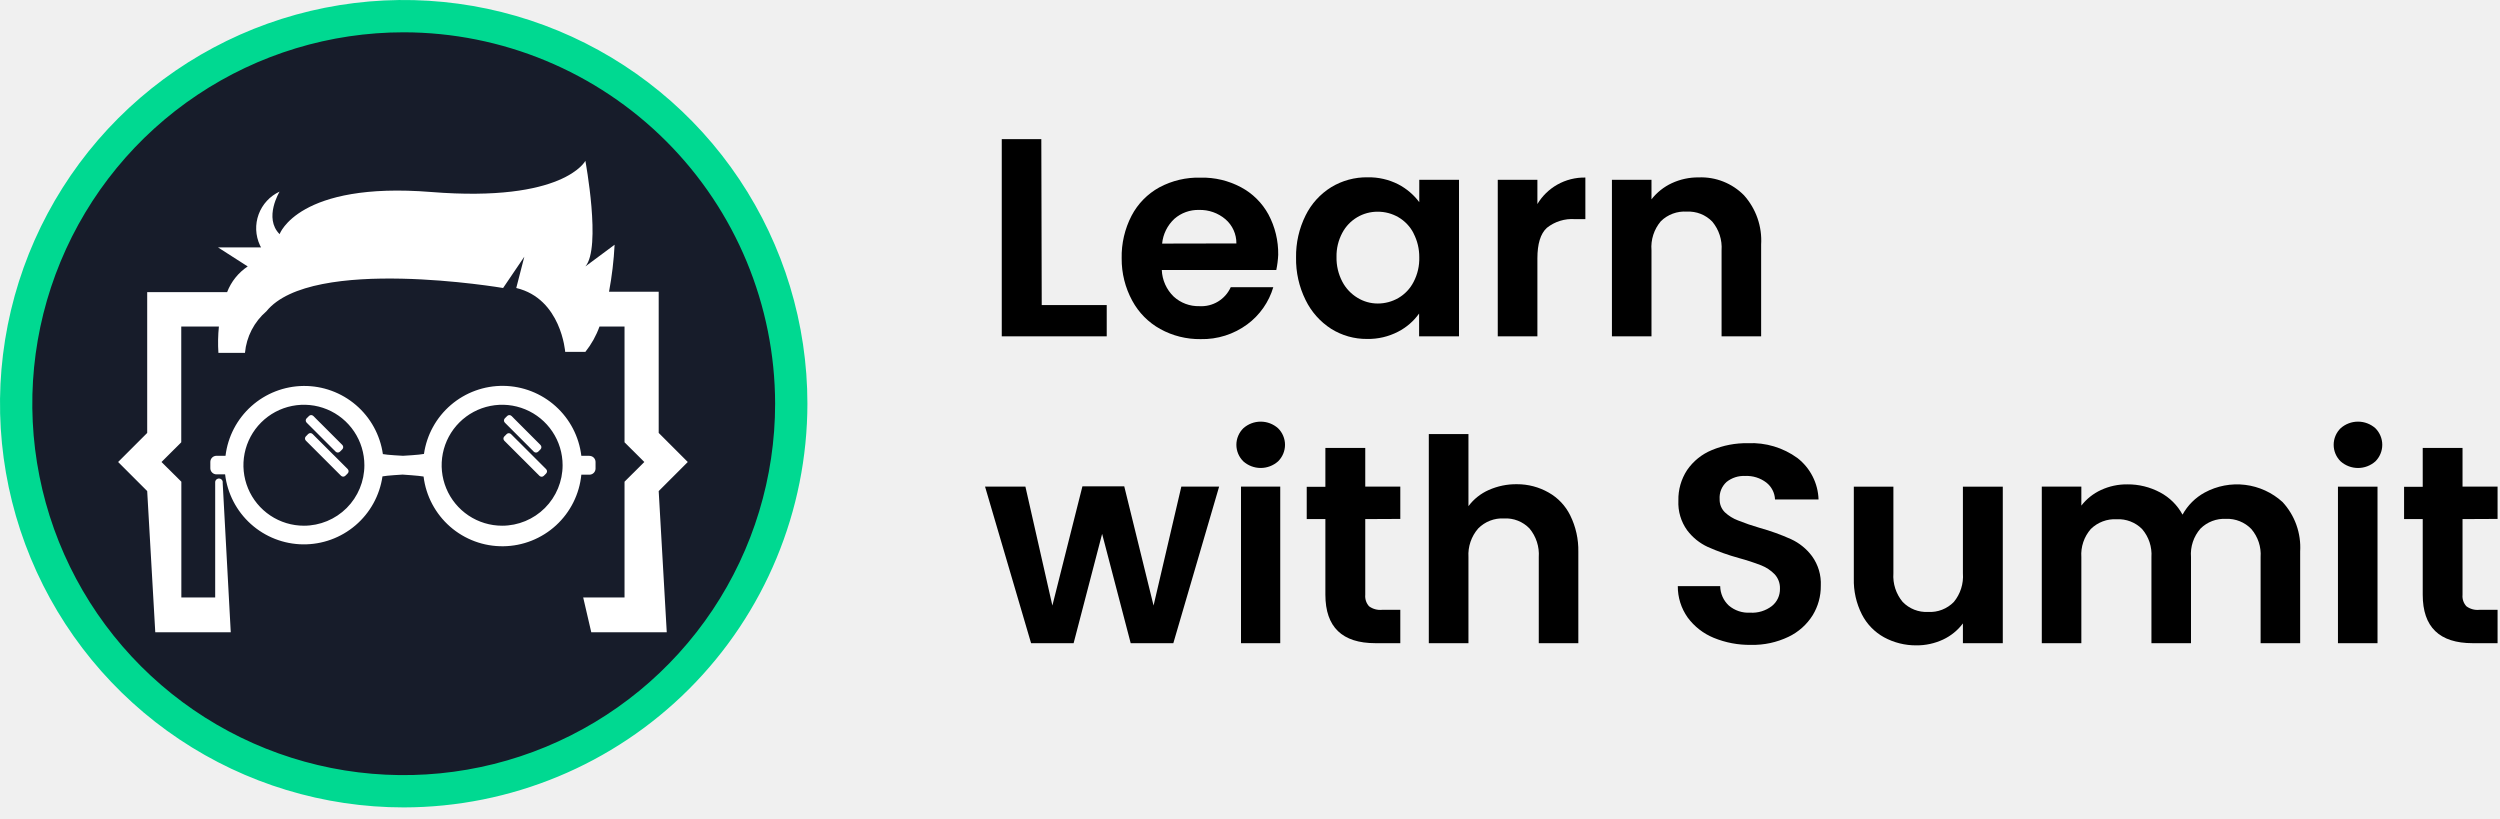
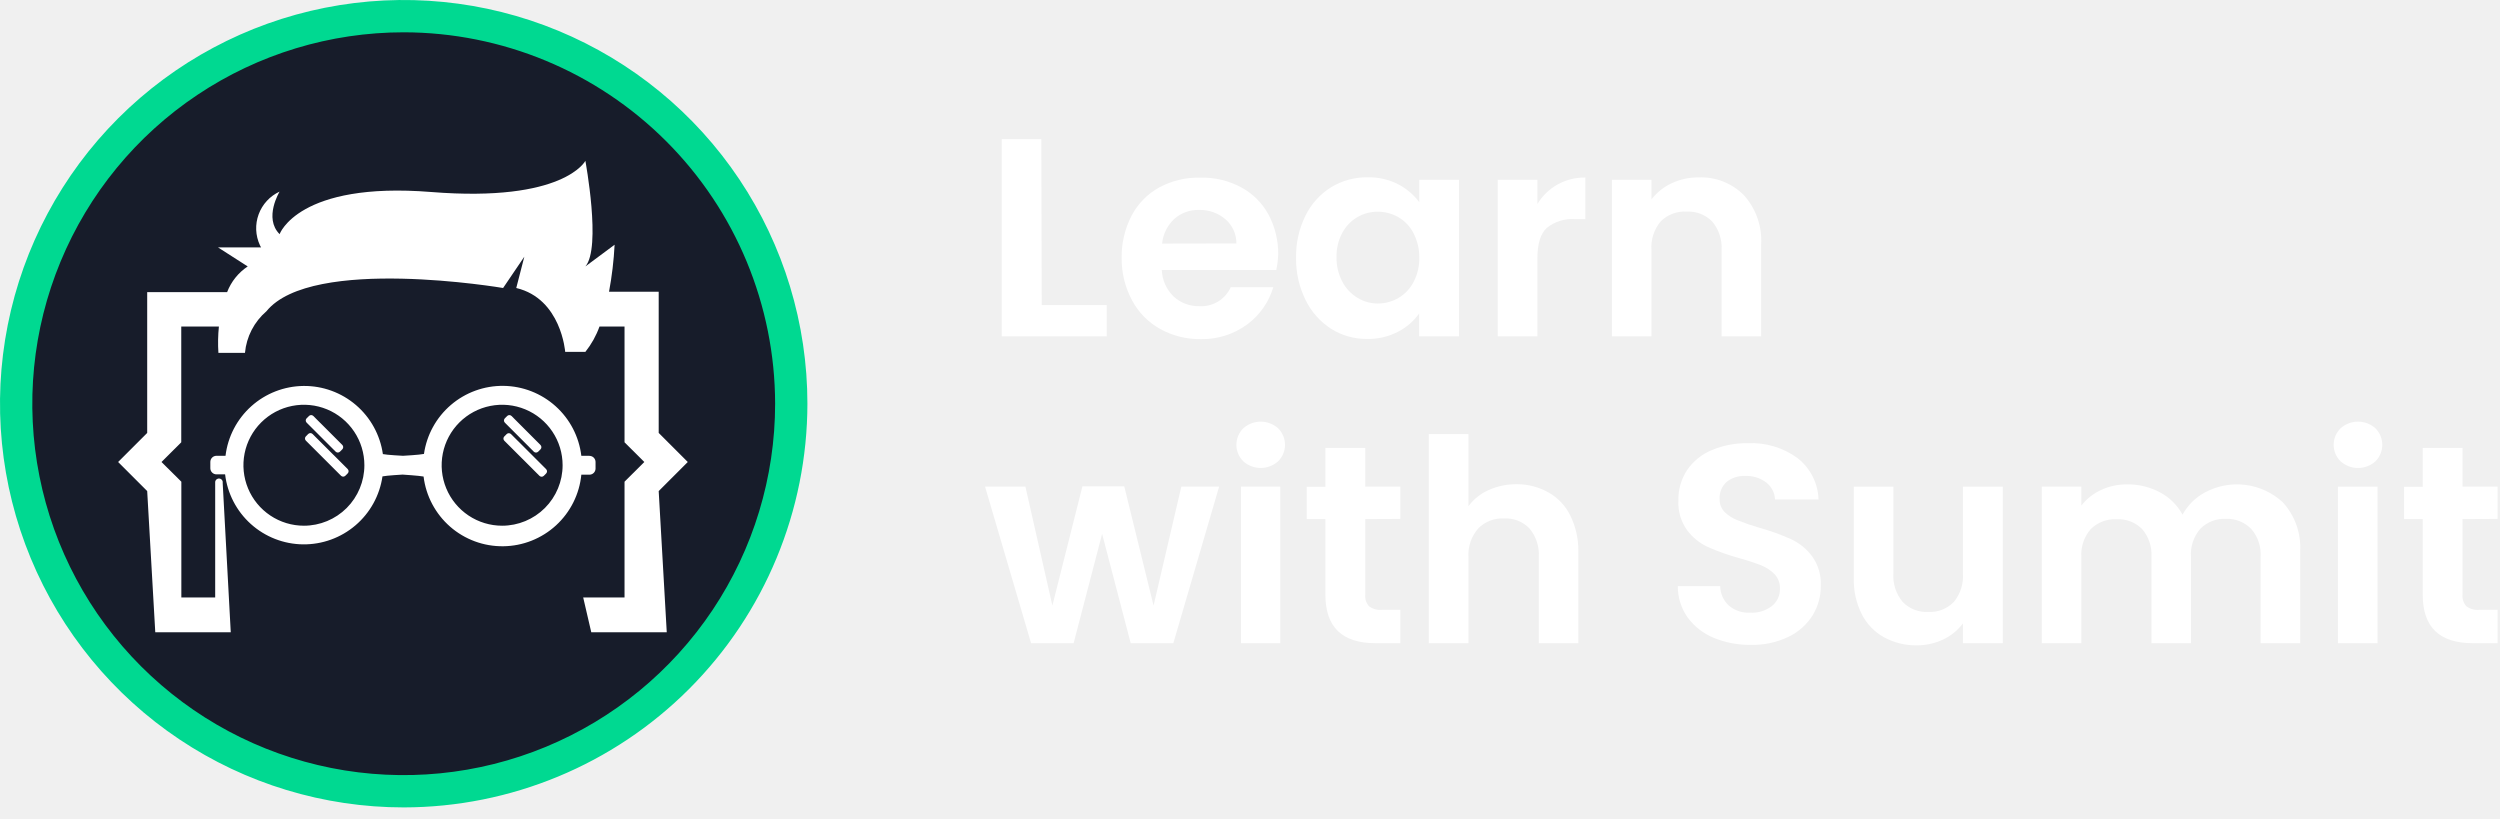
<svg xmlns="http://www.w3.org/2000/svg" width="165" height="54" viewBox="0 0 165 54" fill="none">
  <g clip-path="url(#clip0_2_1685)">
    <path d="M26.645 52.224C40.772 52.224 52.224 40.772 52.224 26.645C52.224 12.518 40.772 1.066 26.645 1.066C12.518 1.066 1.066 12.518 1.066 26.645C1.066 40.772 12.518 52.224 26.645 52.224Z" fill="#171C2A" />
    <path d="M26.645 53.289C21.375 53.289 16.223 51.727 11.842 48.799C7.46 45.871 4.045 41.71 2.028 36.841C0.012 31.973 -0.516 26.615 0.512 21.447C1.54 16.278 4.078 11.53 7.804 7.804C11.53 4.078 16.278 1.54 21.447 0.512C26.615 -0.516 31.973 0.012 36.841 2.028C41.71 4.045 45.871 7.46 48.799 11.842C51.727 16.223 53.289 21.375 53.289 26.645C53.281 33.709 50.471 40.481 45.476 45.476C40.481 50.471 33.709 53.281 26.645 53.289ZM26.645 2.132C21.797 2.132 17.057 3.569 13.026 6.263C8.995 8.956 5.853 12.785 3.998 17.264C2.142 21.743 1.657 26.672 2.603 31.427C3.548 36.182 5.883 40.55 9.311 43.978C12.739 47.406 17.107 49.741 21.862 50.687C26.617 51.633 31.546 51.147 36.026 49.292C40.505 47.437 44.333 44.295 47.027 40.264C49.72 36.232 51.158 31.493 51.158 26.645C51.149 20.146 48.564 13.916 43.969 9.321C39.373 4.725 33.143 2.14 26.645 2.132Z" fill="#00D991" />
    <path d="M20.342 28.643L20.188 28.798C20.109 28.877 20.109 29.005 20.188 29.084L22.507 31.4C22.586 31.479 22.714 31.479 22.793 31.4L22.948 31.245C23.027 31.166 23.027 31.038 22.948 30.959L20.628 28.643C20.549 28.564 20.421 28.564 20.342 28.643Z" fill="white" />
    <path d="M20.393 27.454L20.238 27.608C20.159 27.687 20.159 27.815 20.238 27.895L22.153 29.809C22.232 29.888 22.36 29.888 22.439 29.809L22.593 29.654C22.672 29.575 22.672 29.447 22.593 29.368L20.679 27.454C20.6 27.375 20.472 27.375 20.393 27.454Z" fill="white" />
    <path d="M33.44 28.649L33.285 28.804C33.206 28.883 33.206 29.011 33.286 29.09L35.605 31.406C35.684 31.485 35.812 31.485 35.891 31.406L36.045 31.251C36.124 31.172 36.124 31.044 36.045 30.965L33.726 28.649C33.647 28.57 33.519 28.57 33.44 28.649Z" fill="white" />
    <path d="M33.474 27.455L33.32 27.609C33.241 27.688 33.241 27.816 33.32 27.895L35.232 29.811C35.311 29.89 35.439 29.89 35.519 29.811L35.673 29.657C35.752 29.578 35.752 29.45 35.673 29.371L33.761 27.455C33.682 27.376 33.554 27.376 33.474 27.455Z" fill="white" />
    <path fill-rule="evenodd" clip-rule="evenodd" d="M38.901 30.082H38.368C38.217 28.82 37.612 27.656 36.667 26.808C35.721 25.959 34.5 25.482 33.229 25.467C31.958 25.452 30.726 25.899 29.76 26.726C28.795 27.552 28.163 28.701 27.982 29.959C27.7 30.023 26.597 30.082 26.597 30.082C26.597 30.082 25.531 30.029 25.27 29.97C25.09 28.712 24.459 27.562 23.495 26.735C22.53 25.908 21.298 25.459 20.028 25.473C18.757 25.487 17.535 25.962 16.589 26.809C15.642 27.657 15.036 28.82 14.884 30.082H14.287C14.18 30.082 14.076 30.125 14.001 30.2C13.925 30.276 13.882 30.379 13.882 30.487V30.908C13.883 31.013 13.926 31.114 14.001 31.189C14.075 31.264 14.176 31.306 14.282 31.308H14.857C15.007 32.569 15.61 33.734 16.555 34.584C17.5 35.434 18.721 35.912 19.992 35.928C21.262 35.944 22.496 35.498 23.462 34.672C24.428 33.847 25.061 32.698 25.243 31.441C25.536 31.382 26.57 31.323 26.57 31.323C26.57 31.323 27.668 31.393 27.956 31.451C28.112 32.732 28.736 33.909 29.706 34.758C30.677 35.608 31.927 36.069 33.217 36.053C34.507 36.038 35.745 35.548 36.696 34.676C37.647 33.804 38.242 32.612 38.368 31.329H38.901C39.007 31.329 39.108 31.288 39.184 31.214C39.26 31.14 39.303 31.04 39.306 30.934V30.492C39.306 30.385 39.264 30.282 39.188 30.206C39.112 30.13 39.009 30.087 38.901 30.087V30.082ZM20.058 34.697C19.269 34.697 18.497 34.463 17.841 34.024C17.184 33.585 16.673 32.962 16.371 32.233C16.069 31.503 15.989 30.701 16.143 29.927C16.297 29.152 16.678 28.441 17.236 27.883C17.794 27.325 18.505 26.945 19.279 26.791C20.054 26.637 20.856 26.716 21.586 27.018C22.315 27.32 22.938 27.831 23.377 28.488C23.815 29.144 24.049 29.916 24.049 30.705C24.049 31.764 23.629 32.779 22.881 33.528C22.132 34.276 21.117 34.697 20.058 34.697ZM33.141 34.697C32.351 34.697 31.58 34.463 30.923 34.024C30.267 33.585 29.755 32.962 29.453 32.233C29.151 31.503 29.072 30.701 29.226 29.927C29.38 29.152 29.76 28.441 30.318 27.883C30.877 27.325 31.588 26.945 32.362 26.791C33.136 26.637 33.939 26.716 34.668 27.018C35.398 27.32 36.021 27.831 36.459 28.488C36.898 29.144 37.132 29.916 37.132 30.705C37.132 31.764 36.712 32.779 35.963 33.528C35.215 34.276 34.199 34.697 33.141 34.697Z" fill="white" />
    <path d="M43.474 28.574V19.253H40.196C40.388 18.229 40.511 17.193 40.564 16.152L38.635 17.585C39.701 16.355 38.635 10.615 38.635 10.615C38.635 10.615 37.228 13.376 28.457 12.672C19.685 11.969 18.454 15.454 18.454 15.454C17.388 14.388 18.454 12.646 18.454 12.646C18.136 12.792 17.851 13 17.613 13.258C17.376 13.515 17.192 13.817 17.071 14.145C16.95 14.474 16.895 14.823 16.909 15.173C16.924 15.523 17.007 15.866 17.154 16.184L17.229 16.328H14.388L16.349 17.585C15.731 17.995 15.256 18.588 14.99 19.28H9.715V28.574L7.796 30.492L9.715 32.411L10.248 41.731H15.23L14.697 31.867C14.703 31.834 14.701 31.801 14.693 31.769C14.685 31.737 14.671 31.707 14.651 31.68C14.631 31.654 14.606 31.632 14.577 31.616C14.549 31.599 14.517 31.588 14.484 31.585C14.419 31.575 14.353 31.592 14.3 31.631C14.248 31.67 14.212 31.728 14.202 31.792C14.196 31.817 14.196 31.843 14.202 31.867V39.434H11.969V31.792L10.658 30.492L11.963 29.192V21.55H14.447C14.388 22.127 14.377 22.709 14.415 23.288H16.168C16.266 22.223 16.774 21.239 17.585 20.543C20.57 16.855 33.205 19.008 33.205 19.008L34.606 16.941L34.073 19.008C37.047 19.717 37.303 23.224 37.303 23.224H38.635C39.035 22.721 39.35 22.155 39.567 21.55H41.219V29.192L42.525 30.492L41.219 31.792V39.434H38.491L39.024 41.731H44.006L43.474 32.411L45.392 30.492L43.474 28.574Z" fill="white" />
-     <path d="M68.754 20.133H73.044V22.2H66.116V9.182H68.727L68.754 20.133Z" fill="black" />
-     <path d="M84.235 17.82H76.678C76.705 18.483 76.985 19.111 77.462 19.573C77.924 19.997 78.534 20.224 79.161 20.207C79.592 20.233 80.021 20.126 80.39 19.903C80.759 19.679 81.052 19.349 81.229 18.955H84.037C83.747 19.937 83.145 20.797 82.322 21.406C81.431 22.064 80.348 22.407 79.241 22.382C78.311 22.394 77.392 22.165 76.577 21.715C75.794 21.282 75.152 20.633 74.728 19.845C74.262 18.988 74.022 18.028 74.03 17.053C74.009 16.073 74.234 15.104 74.685 14.234C75.098 13.446 75.734 12.797 76.513 12.368C77.351 11.919 78.291 11.697 79.241 11.724C80.169 11.702 81.087 11.921 81.906 12.358C82.672 12.767 83.302 13.391 83.718 14.154C84.154 14.973 84.376 15.89 84.362 16.818C84.346 17.155 84.304 17.49 84.235 17.82ZM81.602 16.067C81.605 15.764 81.542 15.463 81.417 15.187C81.292 14.911 81.108 14.666 80.877 14.468C80.393 14.057 79.775 13.839 79.14 13.855C78.542 13.839 77.96 14.048 77.51 14.441C77.049 14.87 76.76 15.451 76.7 16.077L81.602 16.067Z" fill="black" />
-     <path d="M86.169 14.218C86.548 13.449 87.135 12.803 87.864 12.352C88.586 11.915 89.417 11.69 90.262 11.702C90.965 11.688 91.66 11.847 92.287 12.166C92.831 12.449 93.305 12.851 93.672 13.344V11.868H96.294V22.2H93.661V20.692C93.302 21.197 92.827 21.608 92.276 21.891C91.644 22.219 90.941 22.384 90.23 22.371C89.389 22.379 88.565 22.146 87.853 21.7C87.128 21.233 86.546 20.577 86.169 19.802C85.738 18.932 85.522 17.971 85.54 16.999C85.524 16.035 85.739 15.081 86.169 14.218ZM93.299 15.401C93.072 14.956 92.723 14.586 92.292 14.335C91.879 14.096 91.41 13.971 90.933 13.973C90.453 13.969 89.982 14.096 89.569 14.341C89.157 14.587 88.819 14.94 88.594 15.363C88.33 15.854 88.198 16.405 88.21 16.962C88.198 17.529 88.33 18.09 88.594 18.593C88.825 19.034 89.174 19.402 89.601 19.659C90.002 19.904 90.463 20.033 90.933 20.032C91.41 20.033 91.879 19.908 92.292 19.669C92.723 19.418 93.072 19.048 93.299 18.603C93.561 18.101 93.689 17.539 93.672 16.973C93.676 16.426 93.546 15.886 93.294 15.401H93.299Z" fill="black" />
-     <path d="M102.779 12.187C103.344 11.868 103.985 11.706 104.634 11.718V14.463H103.946C103.278 14.415 102.616 14.62 102.092 15.038C101.671 15.422 101.468 16.104 101.468 17.053V22.2H98.852V11.868H101.468V13.466C101.788 12.934 102.239 12.494 102.779 12.187Z" fill="black" />
-     <path d="M115.1 12.885C115.495 13.326 115.799 13.84 115.994 14.399C116.189 14.958 116.271 15.55 116.235 16.141V22.2H113.624V16.52C113.671 15.834 113.452 15.156 113.011 14.628C112.795 14.404 112.533 14.229 112.243 14.115C111.954 14.001 111.643 13.951 111.332 13.967C111.018 13.945 110.702 13.991 110.406 14.1C110.11 14.209 109.841 14.38 109.616 14.601C109.392 14.865 109.222 15.17 109.116 15.499C109.01 15.828 108.97 16.175 108.998 16.52V22.2H106.387V11.868H108.998V13.157C109.353 12.701 109.812 12.335 110.336 12.091C110.893 11.832 111.501 11.701 112.116 11.708C112.668 11.686 113.218 11.779 113.732 11.982C114.246 12.185 114.711 12.492 115.1 12.885Z" fill="black" />
-     <path d="M80.462 32.117L77.44 42.45H74.626L72.74 35.235L70.859 42.45H68.051L65.013 32.117H67.677L69.457 39.967L71.44 32.096H74.2L76.135 39.967L77.968 32.117H80.462Z" fill="black" />
-     <path d="M82.06 30.45C81.915 30.307 81.8 30.137 81.721 29.95C81.642 29.762 81.601 29.561 81.601 29.357C81.601 29.154 81.642 28.952 81.721 28.765C81.8 28.577 81.915 28.407 82.06 28.265C82.376 27.983 82.784 27.828 83.206 27.828C83.629 27.828 84.036 27.983 84.352 28.265C84.497 28.407 84.613 28.577 84.691 28.765C84.77 28.952 84.811 29.154 84.811 29.357C84.811 29.561 84.77 29.762 84.691 29.95C84.613 30.137 84.497 30.307 84.352 30.45C84.036 30.731 83.629 30.886 83.206 30.886C82.784 30.886 82.376 30.731 82.06 30.45ZM84.496 32.117V42.45H81.906V32.117H84.496Z" fill="black" />
-     <path d="M90.107 34.26V39.258C90.094 39.395 90.11 39.533 90.153 39.663C90.196 39.793 90.266 39.913 90.358 40.015C90.602 40.193 90.903 40.277 91.205 40.249H92.42V42.45H90.778C88.579 42.45 87.478 41.385 87.475 39.253V34.26H86.244V32.128H87.475V29.565H90.107V32.117H92.42V34.249L90.107 34.26Z" fill="black" />
-     <path d="M102.209 32.507C102.827 32.855 103.325 33.383 103.637 34.02C104.004 34.765 104.186 35.588 104.17 36.418V42.45H101.559V36.77C101.606 36.084 101.387 35.406 100.946 34.878C100.73 34.654 100.468 34.479 100.179 34.365C99.889 34.251 99.578 34.201 99.267 34.217C98.953 34.2 98.638 34.251 98.344 34.364C98.05 34.478 97.784 34.653 97.562 34.878C97.107 35.399 96.875 36.079 96.918 36.77V42.45H94.301V28.648H96.918V33.407C97.264 32.942 97.725 32.575 98.255 32.341C98.842 32.08 99.478 31.949 100.12 31.958C100.852 31.955 101.573 32.145 102.209 32.507Z" fill="black" />
-     <path d="M113.112 42.099C112.424 41.818 111.827 41.354 111.386 40.756C110.957 40.15 110.729 39.425 110.735 38.683H113.533C113.536 38.924 113.588 39.163 113.686 39.384C113.784 39.604 113.926 39.803 114.103 39.967C114.494 40.299 114.998 40.467 115.51 40.436C116.025 40.469 116.534 40.313 116.944 39.999C117.115 39.862 117.252 39.688 117.345 39.489C117.437 39.29 117.482 39.072 117.477 38.853C117.49 38.501 117.364 38.158 117.125 37.9C116.875 37.644 116.573 37.444 116.24 37.313C115.76 37.128 115.271 36.968 114.775 36.834C114.07 36.64 113.381 36.394 112.712 36.098C112.176 35.85 111.709 35.473 111.354 35.001C110.944 34.431 110.739 33.74 110.773 33.039C110.756 32.325 110.957 31.623 111.348 31.025C111.751 30.438 112.315 29.98 112.974 29.709C113.729 29.392 114.542 29.236 115.361 29.251C116.531 29.196 117.685 29.542 118.633 30.231C119.051 30.557 119.393 30.97 119.633 31.443C119.874 31.915 120.007 32.435 120.024 32.965H117.151C117.142 32.749 117.087 32.538 116.988 32.346C116.89 32.153 116.751 31.985 116.581 31.851C116.179 31.543 115.68 31.388 115.174 31.414C114.733 31.392 114.299 31.532 113.954 31.808C113.797 31.951 113.674 32.127 113.594 32.323C113.515 32.52 113.481 32.732 113.496 32.944C113.491 33.104 113.519 33.265 113.578 33.414C113.638 33.564 113.728 33.699 113.842 33.812C114.091 34.044 114.382 34.225 114.7 34.345C115.173 34.535 115.655 34.7 116.144 34.841C116.851 35.037 117.543 35.286 118.212 35.587C118.758 35.839 119.233 36.224 119.592 36.706C120.003 37.273 120.208 37.962 120.173 38.661C120.18 39.345 119.995 40.017 119.64 40.601C119.254 41.22 118.699 41.715 118.041 42.029C117.267 42.4 116.416 42.583 115.558 42.562C114.72 42.574 113.888 42.416 113.112 42.099Z" fill="black" />
-     <path d="M132.184 32.118V42.45H129.552V41.145C129.21 41.603 128.759 41.969 128.241 42.211C127.689 42.468 127.086 42.6 126.477 42.594C125.733 42.6 125 42.416 124.346 42.061C123.72 41.715 123.211 41.19 122.885 40.553C122.513 39.818 122.33 39.001 122.352 38.177V32.118H124.964V37.836C124.916 38.522 125.136 39.199 125.576 39.727C125.793 39.951 126.054 40.126 126.344 40.24C126.634 40.354 126.944 40.404 127.255 40.388C127.569 40.406 127.884 40.356 128.177 40.242C128.47 40.128 128.735 39.953 128.955 39.727C129.39 39.197 129.604 38.519 129.552 37.836V32.118H132.184Z" fill="black" />
-     <path d="M150.649 33.135C151.052 33.572 151.363 34.085 151.562 34.645C151.762 35.204 151.846 35.798 151.811 36.391V42.45H149.2V36.77C149.248 36.095 149.027 35.428 148.587 34.915C148.372 34.692 148.112 34.517 147.824 34.402C147.537 34.286 147.228 34.232 146.919 34.244C146.608 34.228 146.297 34.277 146.006 34.388C145.715 34.499 145.451 34.669 145.23 34.889C145.006 35.145 144.835 35.443 144.728 35.766C144.621 36.089 144.579 36.43 144.606 36.77V42.45H141.995V36.77C142.041 36.094 141.819 35.428 141.377 34.915C141.158 34.696 140.895 34.525 140.606 34.414C140.317 34.303 140.008 34.254 139.698 34.27C139.385 34.254 139.071 34.302 138.778 34.413C138.484 34.524 138.217 34.695 137.993 34.915C137.772 35.168 137.603 35.462 137.496 35.78C137.389 36.099 137.346 36.435 137.369 36.77V42.45H134.758V32.117H137.369V33.37C137.712 32.928 138.156 32.575 138.664 32.341C139.21 32.088 139.805 31.96 140.407 31.968C141.161 31.961 141.905 32.145 142.57 32.501C143.196 32.833 143.71 33.343 144.047 33.967C144.386 33.35 144.894 32.843 145.512 32.507C146.328 32.065 147.26 31.888 148.181 32.001C149.102 32.114 149.964 32.51 150.649 33.135Z" fill="black" />
-     <path d="M154.481 30.45C154.335 30.307 154.22 30.137 154.141 29.95C154.062 29.762 154.022 29.561 154.022 29.357C154.022 29.154 154.062 28.952 154.141 28.765C154.22 28.577 154.335 28.407 154.481 28.265C154.797 27.983 155.206 27.828 155.629 27.828C156.053 27.828 156.461 27.983 156.777 28.265C157.067 28.555 157.23 28.948 157.23 29.357C157.23 29.767 157.067 30.16 156.777 30.45C156.461 30.731 156.053 30.887 155.629 30.887C155.206 30.887 154.797 30.731 154.481 30.45ZM156.916 32.118V42.45H154.305V32.118H156.916Z" fill="black" />
-     <path d="M162.527 34.26V39.258C162.514 39.395 162.53 39.534 162.574 39.664C162.618 39.794 162.69 39.914 162.783 40.015C163.027 40.195 163.329 40.278 163.63 40.249H164.84V42.45H163.199C161 42.45 159.9 41.385 159.9 39.253V34.26H158.669V32.128H159.9V29.565H162.527V32.117H164.84V34.249L162.527 34.26Z" fill="black" />
+     <path d="M68.754 20.133H73.044V22.2H66.116V9.182H68.727L68.754 20.133Z" fill="white" />
+     <path d="M84.235 17.82H76.678C76.705 18.483 76.985 19.111 77.462 19.573C77.924 19.997 78.534 20.224 79.161 20.207C79.592 20.233 80.021 20.126 80.39 19.903C80.759 19.679 81.052 19.349 81.229 18.955H84.037C83.747 19.937 83.145 20.797 82.322 21.406C81.431 22.064 80.348 22.407 79.241 22.382C78.311 22.394 77.392 22.165 76.577 21.715C75.794 21.282 75.152 20.633 74.728 19.845C74.262 18.988 74.022 18.028 74.03 17.053C74.009 16.073 74.234 15.104 74.685 14.234C75.098 13.446 75.734 12.797 76.513 12.368C77.351 11.919 78.291 11.697 79.241 11.724C80.169 11.702 81.087 11.921 81.906 12.358C82.672 12.767 83.302 13.391 83.718 14.154C84.154 14.973 84.376 15.89 84.362 16.818C84.346 17.155 84.304 17.49 84.235 17.82ZM81.602 16.067C81.605 15.764 81.542 15.463 81.417 15.187C81.292 14.911 81.108 14.666 80.877 14.468C80.393 14.057 79.775 13.839 79.14 13.855C78.542 13.839 77.96 14.048 77.51 14.441C77.049 14.87 76.76 15.451 76.7 16.077L81.602 16.067Z" fill="white" />
+     <path d="M86.169 14.218C86.548 13.449 87.135 12.803 87.864 12.352C88.586 11.915 89.417 11.69 90.262 11.702C90.965 11.688 91.66 11.847 92.287 12.166C92.831 12.449 93.305 12.851 93.672 13.344V11.868H96.294V22.2H93.661V20.692C93.302 21.197 92.827 21.608 92.276 21.891C91.644 22.219 90.941 22.384 90.23 22.371C89.389 22.379 88.565 22.146 87.853 21.7C87.128 21.233 86.546 20.577 86.169 19.802C85.738 18.932 85.522 17.971 85.54 16.999C85.524 16.035 85.739 15.081 86.169 14.218ZM93.299 15.401C93.072 14.956 92.723 14.586 92.292 14.335C91.879 14.096 91.41 13.971 90.933 13.973C90.453 13.969 89.982 14.096 89.569 14.341C89.157 14.587 88.819 14.94 88.594 15.363C88.33 15.854 88.198 16.405 88.21 16.962C88.198 17.529 88.33 18.09 88.594 18.593C88.825 19.034 89.174 19.402 89.601 19.659C90.002 19.904 90.463 20.033 90.933 20.032C91.41 20.033 91.879 19.908 92.292 19.669C92.723 19.418 93.072 19.048 93.299 18.603C93.561 18.101 93.689 17.539 93.672 16.973C93.676 16.426 93.546 15.886 93.294 15.401H93.299Z" fill="white" />
+     <path d="M102.779 12.187C103.344 11.868 103.985 11.706 104.634 11.718V14.463H103.946C103.278 14.415 102.616 14.62 102.092 15.038C101.671 15.422 101.468 16.104 101.468 17.053V22.2H98.852V11.868H101.468V13.466C101.788 12.934 102.239 12.494 102.779 12.187Z" fill="white" />
+     <path d="M115.1 12.885C115.495 13.326 115.799 13.84 115.994 14.399C116.189 14.958 116.271 15.55 116.235 16.141V22.2H113.624V16.52C113.671 15.834 113.452 15.156 113.011 14.628C112.795 14.404 112.533 14.229 112.243 14.115C111.954 14.001 111.643 13.951 111.332 13.967C111.018 13.945 110.702 13.991 110.406 14.1C110.11 14.209 109.841 14.38 109.616 14.601C109.392 14.865 109.222 15.17 109.116 15.499C109.01 15.828 108.97 16.175 108.998 16.52V22.2H106.387V11.868H108.998V13.157C109.353 12.701 109.812 12.335 110.336 12.091C110.893 11.832 111.501 11.701 112.116 11.708C112.668 11.686 113.218 11.779 113.732 11.982C114.246 12.185 114.711 12.492 115.1 12.885Z" fill="white" />
+     <path d="M80.462 32.117L77.44 42.45H74.626L72.74 35.235L70.859 42.45H68.051L65.013 32.117H67.677L69.457 39.967L71.44 32.096H74.2L76.135 39.967L77.968 32.117H80.462Z" fill="white" />
+     <path d="M82.06 30.45C81.915 30.307 81.8 30.137 81.721 29.95C81.642 29.762 81.601 29.561 81.601 29.357C81.601 29.154 81.642 28.952 81.721 28.765C81.8 28.577 81.915 28.407 82.06 28.265C82.376 27.983 82.784 27.828 83.206 27.828C83.629 27.828 84.036 27.983 84.352 28.265C84.497 28.407 84.613 28.577 84.691 28.765C84.77 28.952 84.811 29.154 84.811 29.357C84.811 29.561 84.77 29.762 84.691 29.95C84.613 30.137 84.497 30.307 84.352 30.45C84.036 30.731 83.629 30.886 83.206 30.886C82.784 30.886 82.376 30.731 82.06 30.45ZM84.496 32.117V42.45H81.906V32.117H84.496Z" fill="white" />
+     <path d="M90.107 34.26V39.258C90.094 39.395 90.11 39.533 90.153 39.663C90.196 39.793 90.266 39.913 90.358 40.015C90.602 40.193 90.903 40.277 91.205 40.249H92.42V42.45H90.778C88.579 42.45 87.478 41.385 87.475 39.253V34.26H86.244V32.128H87.475V29.565H90.107V32.117H92.42V34.249L90.107 34.26Z" fill="white" />
+     <path d="M102.209 32.507C102.827 32.855 103.325 33.383 103.637 34.02C104.004 34.765 104.186 35.588 104.17 36.418V42.45H101.559V36.77C101.606 36.084 101.387 35.406 100.946 34.878C100.73 34.654 100.468 34.479 100.179 34.365C99.889 34.251 99.578 34.201 99.267 34.217C98.953 34.2 98.638 34.251 98.344 34.364C98.05 34.478 97.784 34.653 97.562 34.878C97.107 35.399 96.875 36.079 96.918 36.77V42.45H94.301V28.648H96.918V33.407C97.264 32.942 97.725 32.575 98.255 32.341C98.842 32.08 99.478 31.949 100.12 31.958C100.852 31.955 101.573 32.145 102.209 32.507Z" fill="white" />
+     <path d="M113.112 42.099C112.424 41.818 111.827 41.354 111.386 40.756C110.957 40.15 110.729 39.425 110.735 38.683H113.533C113.536 38.924 113.588 39.163 113.686 39.384C113.784 39.604 113.926 39.803 114.103 39.967C114.494 40.299 114.998 40.467 115.51 40.436C116.025 40.469 116.534 40.313 116.944 39.999C117.115 39.862 117.252 39.688 117.345 39.489C117.437 39.29 117.482 39.072 117.477 38.853C117.49 38.501 117.364 38.158 117.125 37.9C116.875 37.644 116.573 37.444 116.24 37.313C115.76 37.128 115.271 36.968 114.775 36.834C114.07 36.64 113.381 36.394 112.712 36.098C112.176 35.85 111.709 35.473 111.354 35.001C110.944 34.431 110.739 33.74 110.773 33.039C110.756 32.325 110.957 31.623 111.348 31.025C111.751 30.438 112.315 29.98 112.974 29.709C113.729 29.392 114.542 29.236 115.361 29.251C116.531 29.196 117.685 29.542 118.633 30.231C119.051 30.557 119.393 30.97 119.633 31.443C119.874 31.915 120.007 32.435 120.024 32.965H117.151C117.142 32.749 117.087 32.538 116.988 32.346C116.89 32.153 116.751 31.985 116.581 31.851C116.179 31.543 115.68 31.388 115.174 31.414C114.733 31.392 114.299 31.532 113.954 31.808C113.797 31.951 113.674 32.127 113.594 32.323C113.515 32.52 113.481 32.732 113.496 32.944C113.491 33.104 113.519 33.265 113.578 33.414C113.638 33.564 113.728 33.699 113.842 33.812C114.091 34.044 114.382 34.225 114.7 34.345C115.173 34.535 115.655 34.7 116.144 34.841C116.851 35.037 117.543 35.286 118.212 35.587C118.758 35.839 119.233 36.224 119.592 36.706C120.003 37.273 120.208 37.962 120.173 38.661C120.18 39.345 119.995 40.017 119.64 40.601C119.254 41.22 118.699 41.715 118.041 42.029C117.267 42.4 116.416 42.583 115.558 42.562C114.72 42.574 113.888 42.416 113.112 42.099Z" fill="white" />
+     <path d="M132.184 32.118V42.45H129.552V41.145C129.21 41.603 128.759 41.969 128.241 42.211C127.689 42.468 127.086 42.6 126.477 42.594C125.733 42.6 125 42.416 124.346 42.061C123.72 41.715 123.211 41.19 122.885 40.553C122.513 39.818 122.33 39.001 122.352 38.177V32.118H124.964V37.836C124.916 38.522 125.136 39.199 125.576 39.727C125.793 39.951 126.054 40.126 126.344 40.24C126.634 40.354 126.944 40.404 127.255 40.388C127.569 40.406 127.884 40.356 128.177 40.242C128.47 40.128 128.735 39.953 128.955 39.727C129.39 39.197 129.604 38.519 129.552 37.836V32.118H132.184Z" fill="white" />
+     <path d="M150.649 33.135C151.052 33.572 151.363 34.085 151.562 34.645C151.762 35.204 151.846 35.798 151.811 36.391V42.45H149.2V36.77C149.248 36.095 149.027 35.428 148.587 34.915C148.372 34.692 148.112 34.517 147.824 34.402C147.537 34.286 147.228 34.232 146.919 34.244C146.608 34.228 146.297 34.277 146.006 34.388C145.715 34.499 145.451 34.669 145.23 34.889C145.006 35.145 144.835 35.443 144.728 35.766C144.621 36.089 144.579 36.43 144.606 36.77V42.45H141.995V36.77C142.041 36.094 141.819 35.428 141.377 34.915C141.158 34.696 140.895 34.525 140.606 34.414C140.317 34.303 140.008 34.254 139.698 34.27C139.385 34.254 139.071 34.302 138.778 34.413C138.484 34.524 138.217 34.695 137.993 34.915C137.772 35.168 137.603 35.462 137.496 35.78C137.389 36.099 137.346 36.435 137.369 36.77V42.45H134.758V32.117H137.369V33.37C137.712 32.928 138.156 32.575 138.664 32.341C139.21 32.088 139.805 31.96 140.407 31.968C141.161 31.961 141.905 32.145 142.57 32.501C143.196 32.833 143.71 33.343 144.047 33.967C144.386 33.35 144.894 32.843 145.512 32.507C146.328 32.065 147.26 31.888 148.181 32.001C149.102 32.114 149.964 32.51 150.649 33.135Z" fill="white" />
+     <path d="M154.481 30.45C154.335 30.307 154.22 30.137 154.141 29.95C154.062 29.762 154.022 29.561 154.022 29.357C154.022 29.154 154.062 28.952 154.141 28.765C154.22 28.577 154.335 28.407 154.481 28.265C154.797 27.983 155.206 27.828 155.629 27.828C156.053 27.828 156.461 27.983 156.777 28.265C157.067 28.555 157.23 28.948 157.23 29.357C157.23 29.767 157.067 30.16 156.777 30.45C156.461 30.731 156.053 30.887 155.629 30.887C155.206 30.887 154.797 30.731 154.481 30.45ZM156.916 32.118V42.45H154.305V32.118H156.916Z" fill="white" />
+     <path d="M162.527 34.26V39.258C162.514 39.395 162.53 39.534 162.574 39.664C162.618 39.794 162.69 39.914 162.783 40.015C163.027 40.195 163.329 40.278 163.63 40.249H164.84V42.45H163.199C161 42.45 159.9 41.385 159.9 39.253V34.26H158.669V32.128H159.9V29.565H162.527V32.117H164.84V34.249L162.527 34.26Z" fill="white" />
  </g>
  <defs>
    <clipPath id="clip0_2_1685">
      <rect width="165" height="53.289" fill="white" />
    </clipPath>
  </defs>
</svg>
